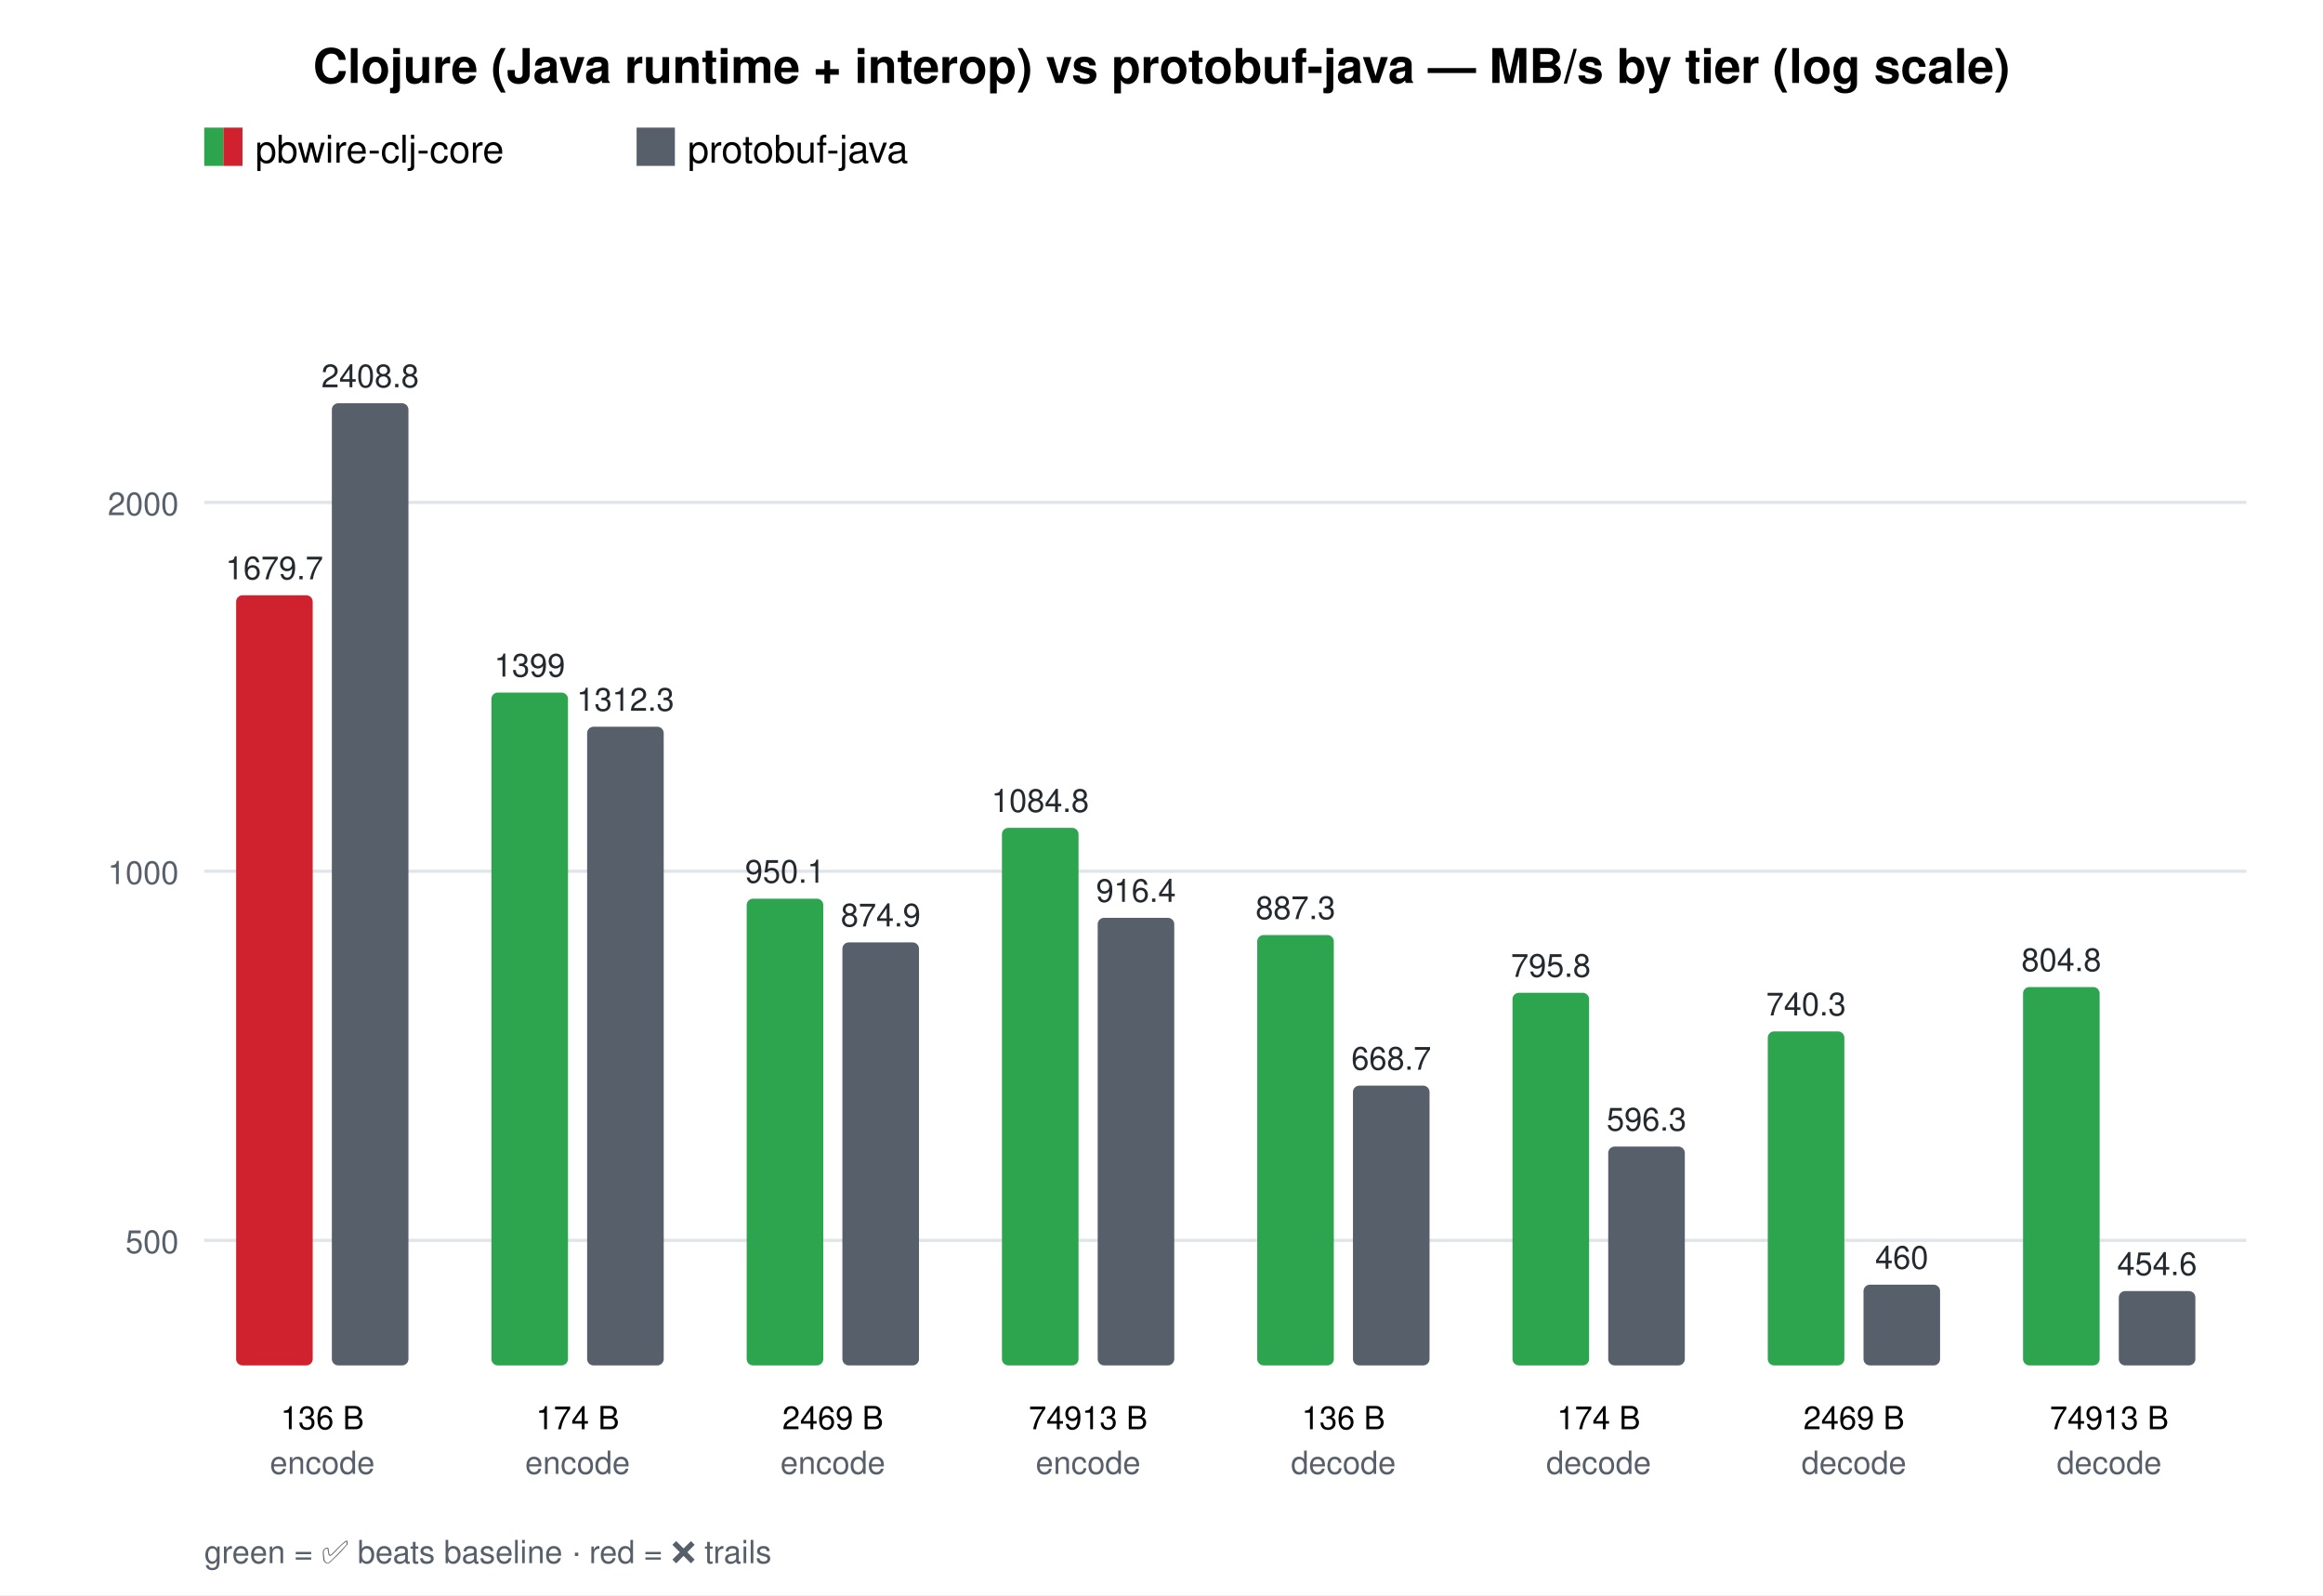
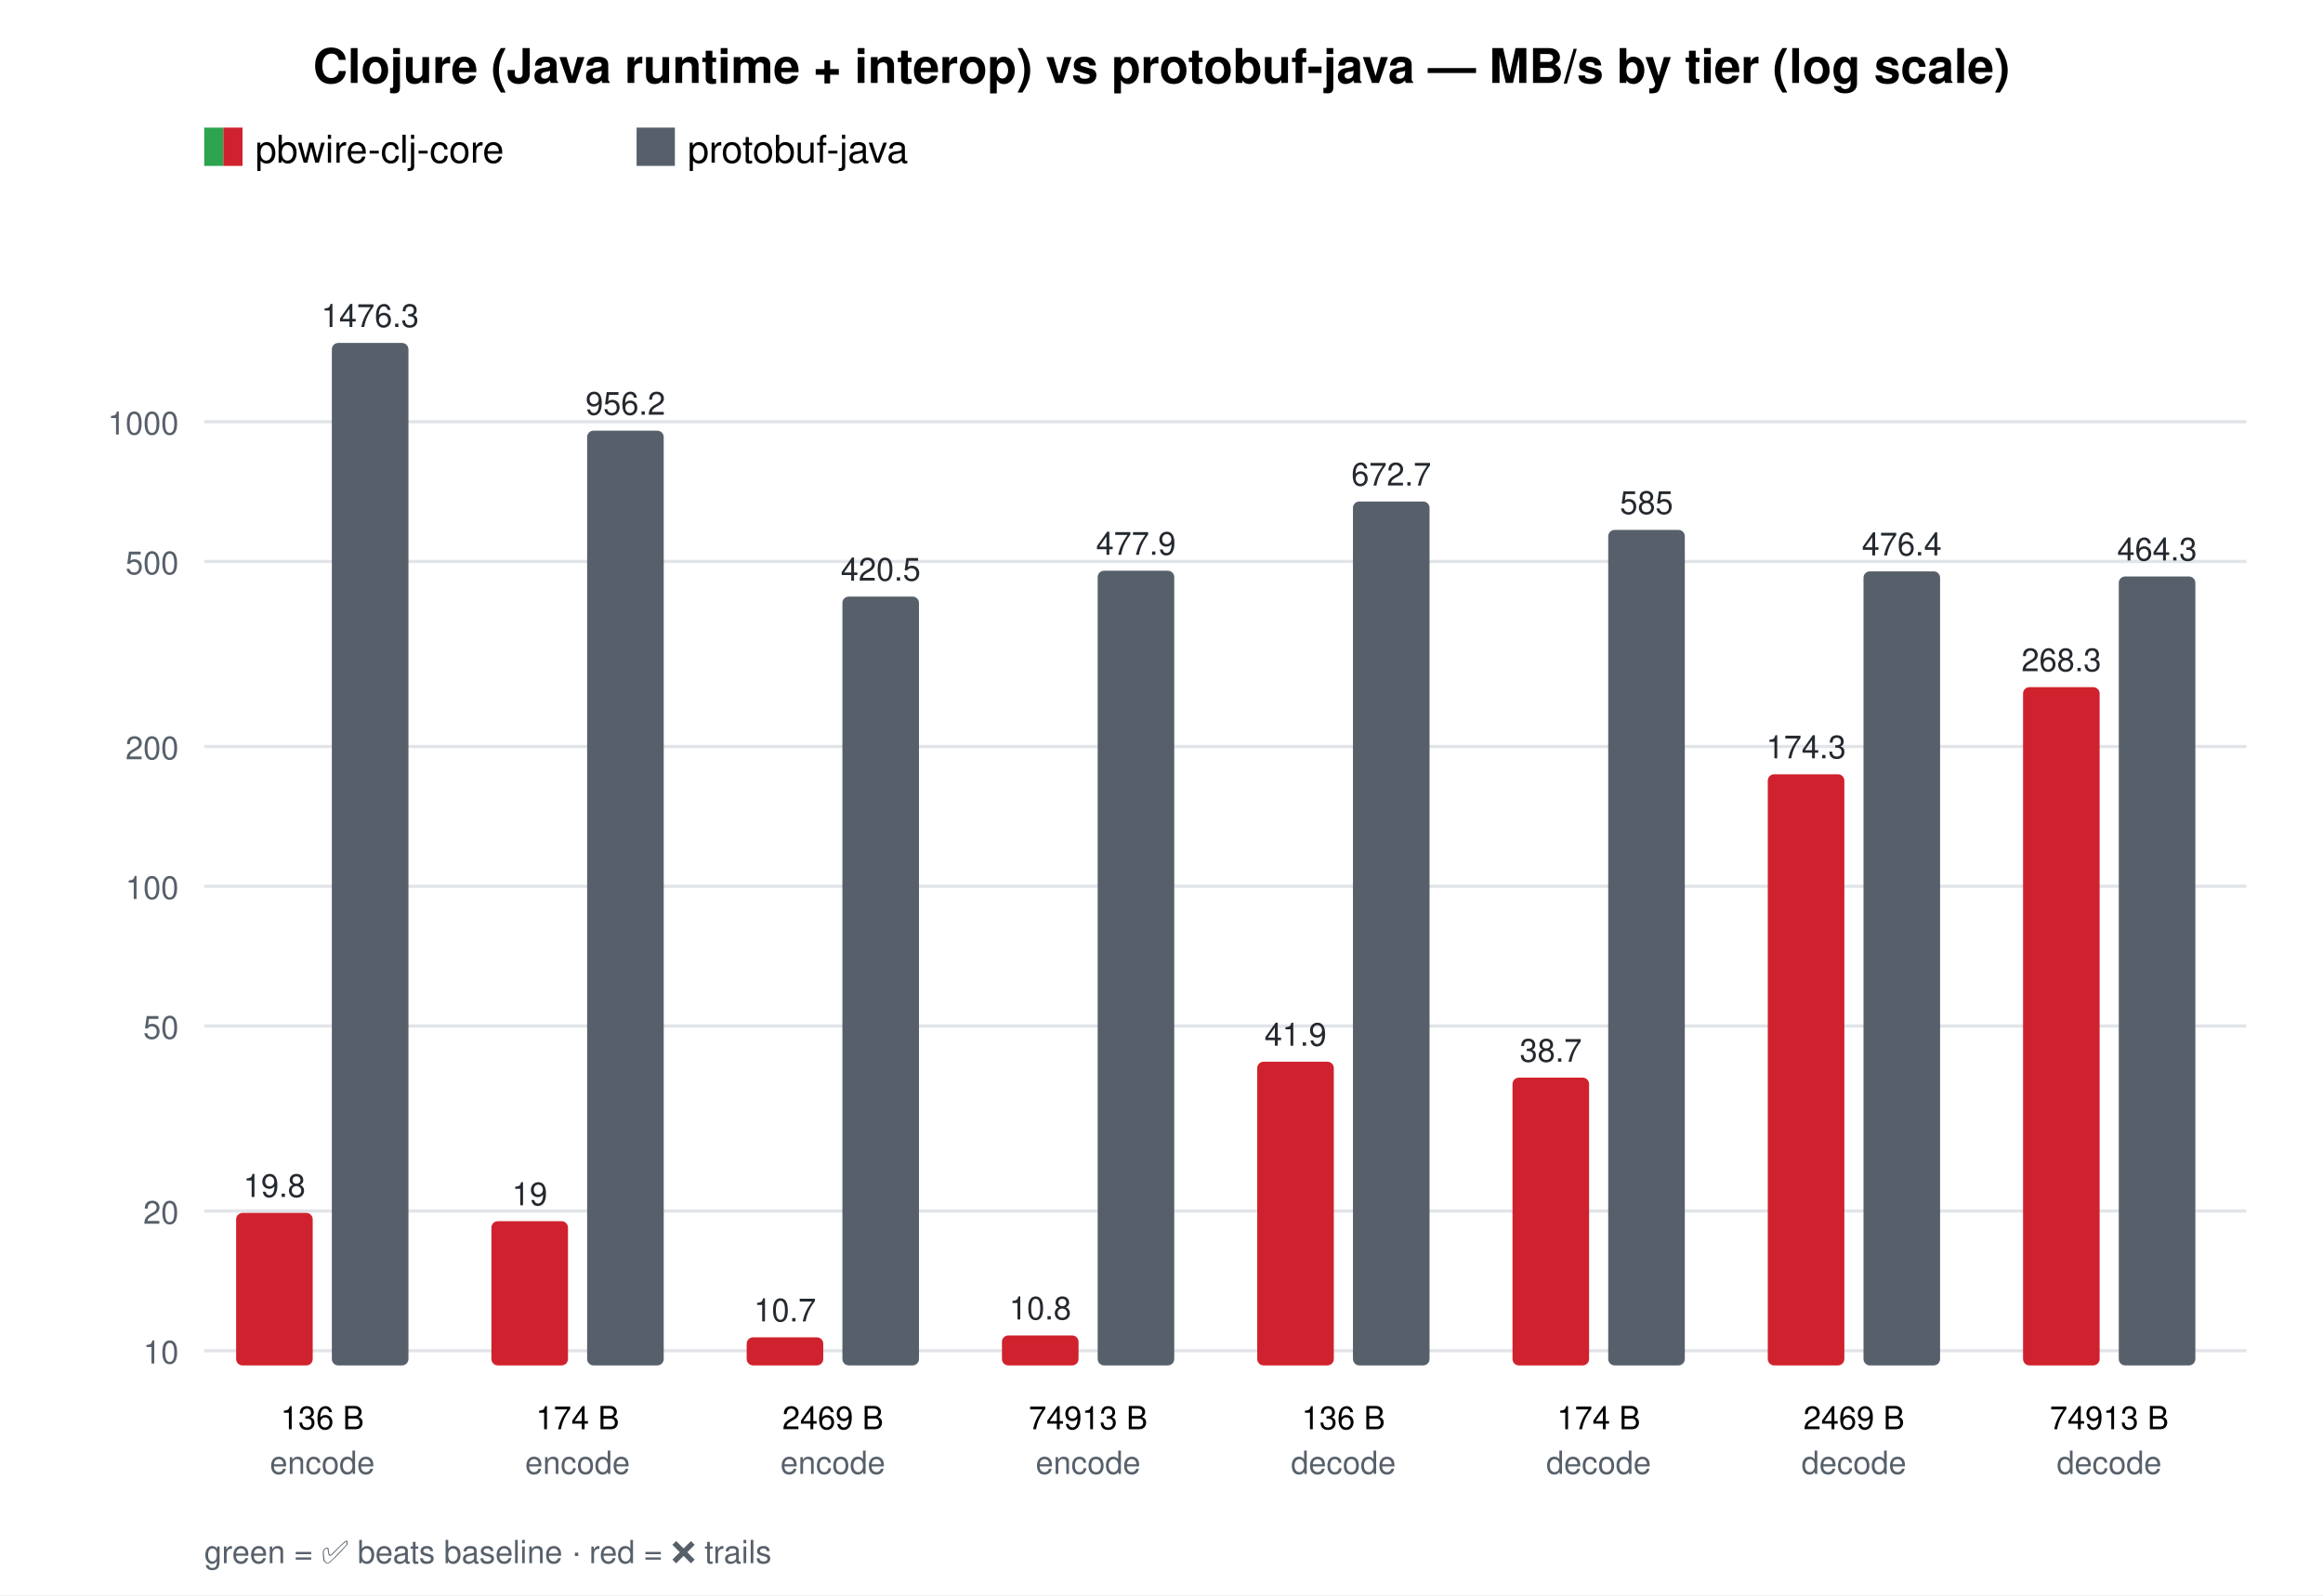
<svg xmlns="http://www.w3.org/2000/svg" width="728" height="500" font-family="Helvetica, Arial, sans-serif">
  <rect width="728" height="500" fill="#ffffff" />
  <text x="364.0" y="26" text-anchor="middle" font-size="15" font-weight="bold">Clojure (Java runtime + interop) vs protobuf-java — MB/s by tier (log scale)</text>
  <rect x="64" y="40" width="6" height="12" fill="#2da44e" />
  <rect x="70" y="40" width="6" height="12" fill="#cf222e" />
  <text x="80" y="51" font-size="12">pbwire-clj-core</text>
  <rect x="199.5" y="40" width="12" height="12" fill="#57606a" />
  <text x="215.5" y="51" font-size="12">protobuf-java</text>
-   <line x1="64" y1="388.8" x2="704" y2="388.8" stroke="#e1e4e8" />
-   <text x="56" y="392.8" text-anchor="end" font-size="10" fill="#57606a">500</text>
-   <line x1="64" y1="273.1" x2="704" y2="273.1" stroke="#e1e4e8" />
-   <text x="56" y="277.1" text-anchor="end" font-size="10" fill="#57606a">1000</text>
-   <line x1="64" y1="157.5" x2="704" y2="157.5" stroke="#e1e4e8" />
-   <text x="56" y="161.5" text-anchor="end" font-size="10" fill="#57606a">2000</text>
+   <line x1="64" y1="423.4" x2="704" y2="423.4" stroke="#e1e4e8" />
+   <text x="56" y="427.4" text-anchor="end" font-size="10" fill="#57606a">10</text>
+   <line x1="64" y1="379.6" x2="704" y2="379.6" stroke="#e1e4e8" />
+   <text x="56" y="383.6" text-anchor="end" font-size="10" fill="#57606a">20</text>
+   <line x1="64" y1="321.6" x2="704" y2="321.6" stroke="#e1e4e8" />
+   <text x="56" y="325.6" text-anchor="end" font-size="10" fill="#57606a">50</text>
+   <line x1="64" y1="277.8" x2="704" y2="277.8" stroke="#e1e4e8" />
+   <text x="56" y="281.8" text-anchor="end" font-size="10" fill="#57606a">100</text>
+   <line x1="64" y1="234.0" x2="704" y2="234.0" stroke="#e1e4e8" />
+   <text x="56" y="238.0" text-anchor="end" font-size="10" fill="#57606a">200</text>
+   <line x1="64" y1="176.0" x2="704" y2="176.0" stroke="#e1e4e8" />
+   <text x="56" y="180.0" text-anchor="end" font-size="10" fill="#57606a">500</text>
+   <line x1="64" y1="132.2" x2="704" y2="132.2" stroke="#e1e4e8" />
+   <text x="56" y="136.2" text-anchor="end" font-size="10" fill="#57606a">1000</text>
  <text x="101.0" y="448" text-anchor="middle" font-size="10">136 B</text>
  <text x="101.0" y="462" text-anchor="middle" font-size="10" fill="#57606a">encode</text>
-   <rect x="74.0" y="186.6" width="24" height="241.4" rx="2" fill="#cf222e" />
-   <text x="86.0" y="181.6" text-anchor="middle" font-size="10" fill="#24292f">1679.7</text>
-   <rect x="104.0" y="126.4" width="24" height="301.6" rx="2" fill="#57606a" />
-   <text x="116.0" y="121.4" text-anchor="middle" font-size="10" fill="#24292f">2408.8</text>
+   <rect x="74.0" y="380.2" width="24" height="47.8" rx="2" fill="#cf222e" />
+   <text x="86.0" y="375.2" text-anchor="middle" font-size="10" fill="#24292f">19.8</text>
+   <rect x="104.0" y="107.5" width="24" height="320.5" rx="2" fill="#57606a" />
+   <text x="116.0" y="102.5" text-anchor="middle" font-size="10" fill="#24292f">1476.3</text>
  <text x="181.0" y="448" text-anchor="middle" font-size="10">174 B</text>
  <text x="181.0" y="462" text-anchor="middle" font-size="10" fill="#57606a">encode</text>
-   <rect x="154.0" y="217.1" width="24" height="210.9" rx="2" fill="#2da44e" />
-   <text x="166.0" y="212.1" text-anchor="middle" font-size="10" fill="#24292f">1399</text>
-   <rect x="184.0" y="227.8" width="24" height="200.2" rx="2" fill="#57606a" />
-   <text x="196.0" y="222.8" text-anchor="middle" font-size="10" fill="#24292f">1312.3</text>
+   <rect x="154.0" y="382.8" width="24" height="45.2" rx="2" fill="#cf222e" />
+   <text x="166.0" y="377.8" text-anchor="middle" font-size="10" fill="#24292f">19</text>
+   <rect x="184.0" y="135.0" width="24" height="293.0" rx="2" fill="#57606a" />
+   <text x="196.0" y="130.0" text-anchor="middle" font-size="10" fill="#24292f">956.2</text>
  <text x="261.0" y="448" text-anchor="middle" font-size="10">2469 B</text>
  <text x="261.0" y="462" text-anchor="middle" font-size="10" fill="#57606a">encode</text>
-   <rect x="234.0" y="281.7" width="24" height="146.3" rx="2" fill="#2da44e" />
-   <text x="246.0" y="276.7" text-anchor="middle" font-size="10" fill="#24292f">950.1</text>
-   <rect x="264.0" y="295.4" width="24" height="132.6" rx="2" fill="#57606a" />
-   <text x="276.0" y="290.4" text-anchor="middle" font-size="10" fill="#24292f">874.9</text>
+   <rect x="234.0" y="419.2" width="24" height="8.8" rx="2" fill="#cf222e" />
+   <text x="246.0" y="414.2" text-anchor="middle" font-size="10" fill="#24292f">10.7</text>
+   <rect x="264.0" y="187.0" width="24" height="241.0" rx="2" fill="#57606a" />
+   <text x="276.0" y="182.0" text-anchor="middle" font-size="10" fill="#24292f">420.5</text>
  <text x="341.0" y="448" text-anchor="middle" font-size="10">74913 B</text>
  <text x="341.0" y="462" text-anchor="middle" font-size="10" fill="#57606a">encode</text>
-   <rect x="314.0" y="259.5" width="24" height="168.5" rx="2" fill="#2da44e" />
-   <text x="326.0" y="254.5" text-anchor="middle" font-size="10" fill="#24292f">1084.8</text>
-   <rect x="344.0" y="287.7" width="24" height="140.3" rx="2" fill="#57606a" />
-   <text x="356.0" y="282.7" text-anchor="middle" font-size="10" fill="#24292f">916.4</text>
+   <rect x="314.0" y="418.6" width="24" height="9.4" rx="2" fill="#cf222e" />
+   <text x="326.0" y="413.6" text-anchor="middle" font-size="10" fill="#24292f">10.8</text>
+   <rect x="344.0" y="178.9" width="24" height="249.1" rx="2" fill="#57606a" />
+   <text x="356.0" y="173.9" text-anchor="middle" font-size="10" fill="#24292f">477.9</text>
  <text x="421.0" y="448" text-anchor="middle" font-size="10">136 B</text>
  <text x="421.0" y="462" text-anchor="middle" font-size="10" fill="#57606a">decode</text>
-   <rect x="394.0" y="293.1" width="24" height="134.9" rx="2" fill="#2da44e" />
-   <text x="406.0" y="288.1" text-anchor="middle" font-size="10" fill="#24292f">887.3</text>
-   <rect x="424.0" y="340.3" width="24" height="87.7" rx="2" fill="#57606a" />
-   <text x="436.0" y="335.3" text-anchor="middle" font-size="10" fill="#24292f">668.7</text>
+   <rect x="394.0" y="332.8" width="24" height="95.2" rx="2" fill="#cf222e" />
+   <text x="406.0" y="327.8" text-anchor="middle" font-size="10" fill="#24292f">41.9</text>
+   <rect x="424.0" y="157.2" width="24" height="270.8" rx="2" fill="#57606a" />
+   <text x="436.0" y="152.2" text-anchor="middle" font-size="10" fill="#24292f">672.7</text>
  <text x="501.0" y="448" text-anchor="middle" font-size="10">174 B</text>
  <text x="501.0" y="462" text-anchor="middle" font-size="10" fill="#57606a">decode</text>
-   <rect x="474.0" y="311.2" width="24" height="116.8" rx="2" fill="#2da44e" />
-   <text x="486.0" y="306.2" text-anchor="middle" font-size="10" fill="#24292f">795.8</text>
-   <rect x="504.0" y="359.4" width="24" height="68.6" rx="2" fill="#57606a" />
-   <text x="516.0" y="354.4" text-anchor="middle" font-size="10" fill="#24292f">596.3</text>
+   <rect x="474.0" y="337.8" width="24" height="90.2" rx="2" fill="#cf222e" />
+   <text x="486.0" y="332.8" text-anchor="middle" font-size="10" fill="#24292f">38.7</text>
+   <rect x="504.0" y="166.1" width="24" height="261.9" rx="2" fill="#57606a" />
+   <text x="516.0" y="161.1" text-anchor="middle" font-size="10" fill="#24292f">585</text>
  <text x="581.0" y="448" text-anchor="middle" font-size="10">2469 B</text>
  <text x="581.0" y="462" text-anchor="middle" font-size="10" fill="#57606a">decode</text>
-   <rect x="554.0" y="323.3" width="24" height="104.7" rx="2" fill="#2da44e" />
-   <text x="566.0" y="318.3" text-anchor="middle" font-size="10" fill="#24292f">740.3</text>
-   <rect x="584.0" y="402.7" width="24" height="25.3" rx="2" fill="#57606a" />
-   <text x="596.0" y="397.7" text-anchor="middle" font-size="10" fill="#24292f">460</text>
+   <rect x="554.0" y="242.7" width="24" height="185.3" rx="2" fill="#cf222e" />
+   <text x="566.0" y="237.7" text-anchor="middle" font-size="10" fill="#24292f">174.3</text>
+   <rect x="584.0" y="179.1" width="24" height="248.9" rx="2" fill="#57606a" />
+   <text x="596.0" y="174.1" text-anchor="middle" font-size="10" fill="#24292f">476.4</text>
  <text x="661.0" y="448" text-anchor="middle" font-size="10">74913 B</text>
  <text x="661.0" y="462" text-anchor="middle" font-size="10" fill="#57606a">decode</text>
-   <rect x="634.0" y="309.4" width="24" height="118.6" rx="2" fill="#2da44e" />
-   <text x="646.0" y="304.4" text-anchor="middle" font-size="10" fill="#24292f">804.8</text>
-   <rect x="664.0" y="404.7" width="24" height="23.3" rx="2" fill="#57606a" />
-   <text x="676.0" y="399.7" text-anchor="middle" font-size="10" fill="#24292f">454.6</text>
+   <rect x="634.0" y="215.4" width="24" height="212.6" rx="2" fill="#cf222e" />
+   <text x="646.0" y="210.4" text-anchor="middle" font-size="10" fill="#24292f">268.3</text>
+   <rect x="664.0" y="180.7" width="24" height="247.3" rx="2" fill="#57606a" />
+   <text x="676.0" y="175.7" text-anchor="middle" font-size="10" fill="#24292f">464.3</text>
  <text x="64" y="490" font-size="10" fill="#57606a">green = ✅ beats baseline · red = ❌ trails</text>
</svg>
